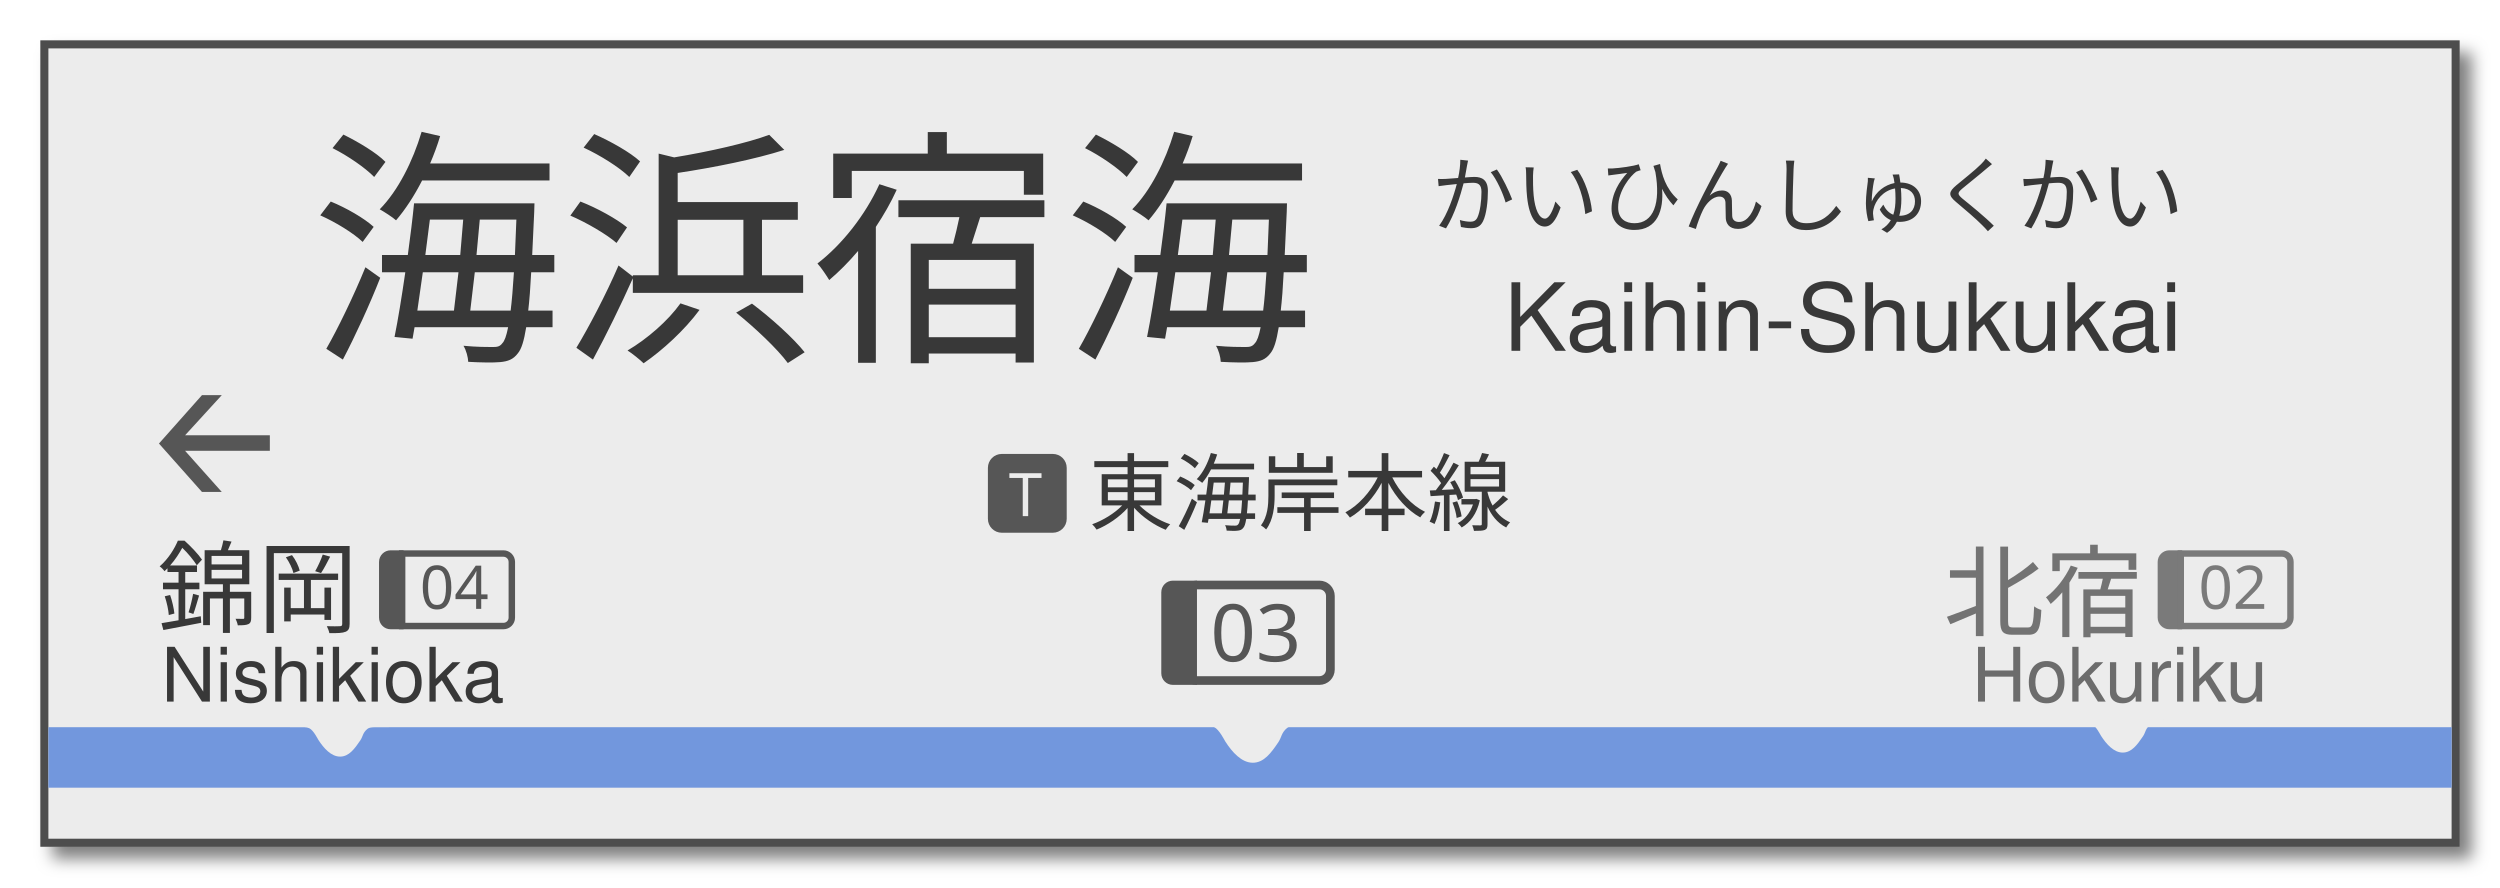
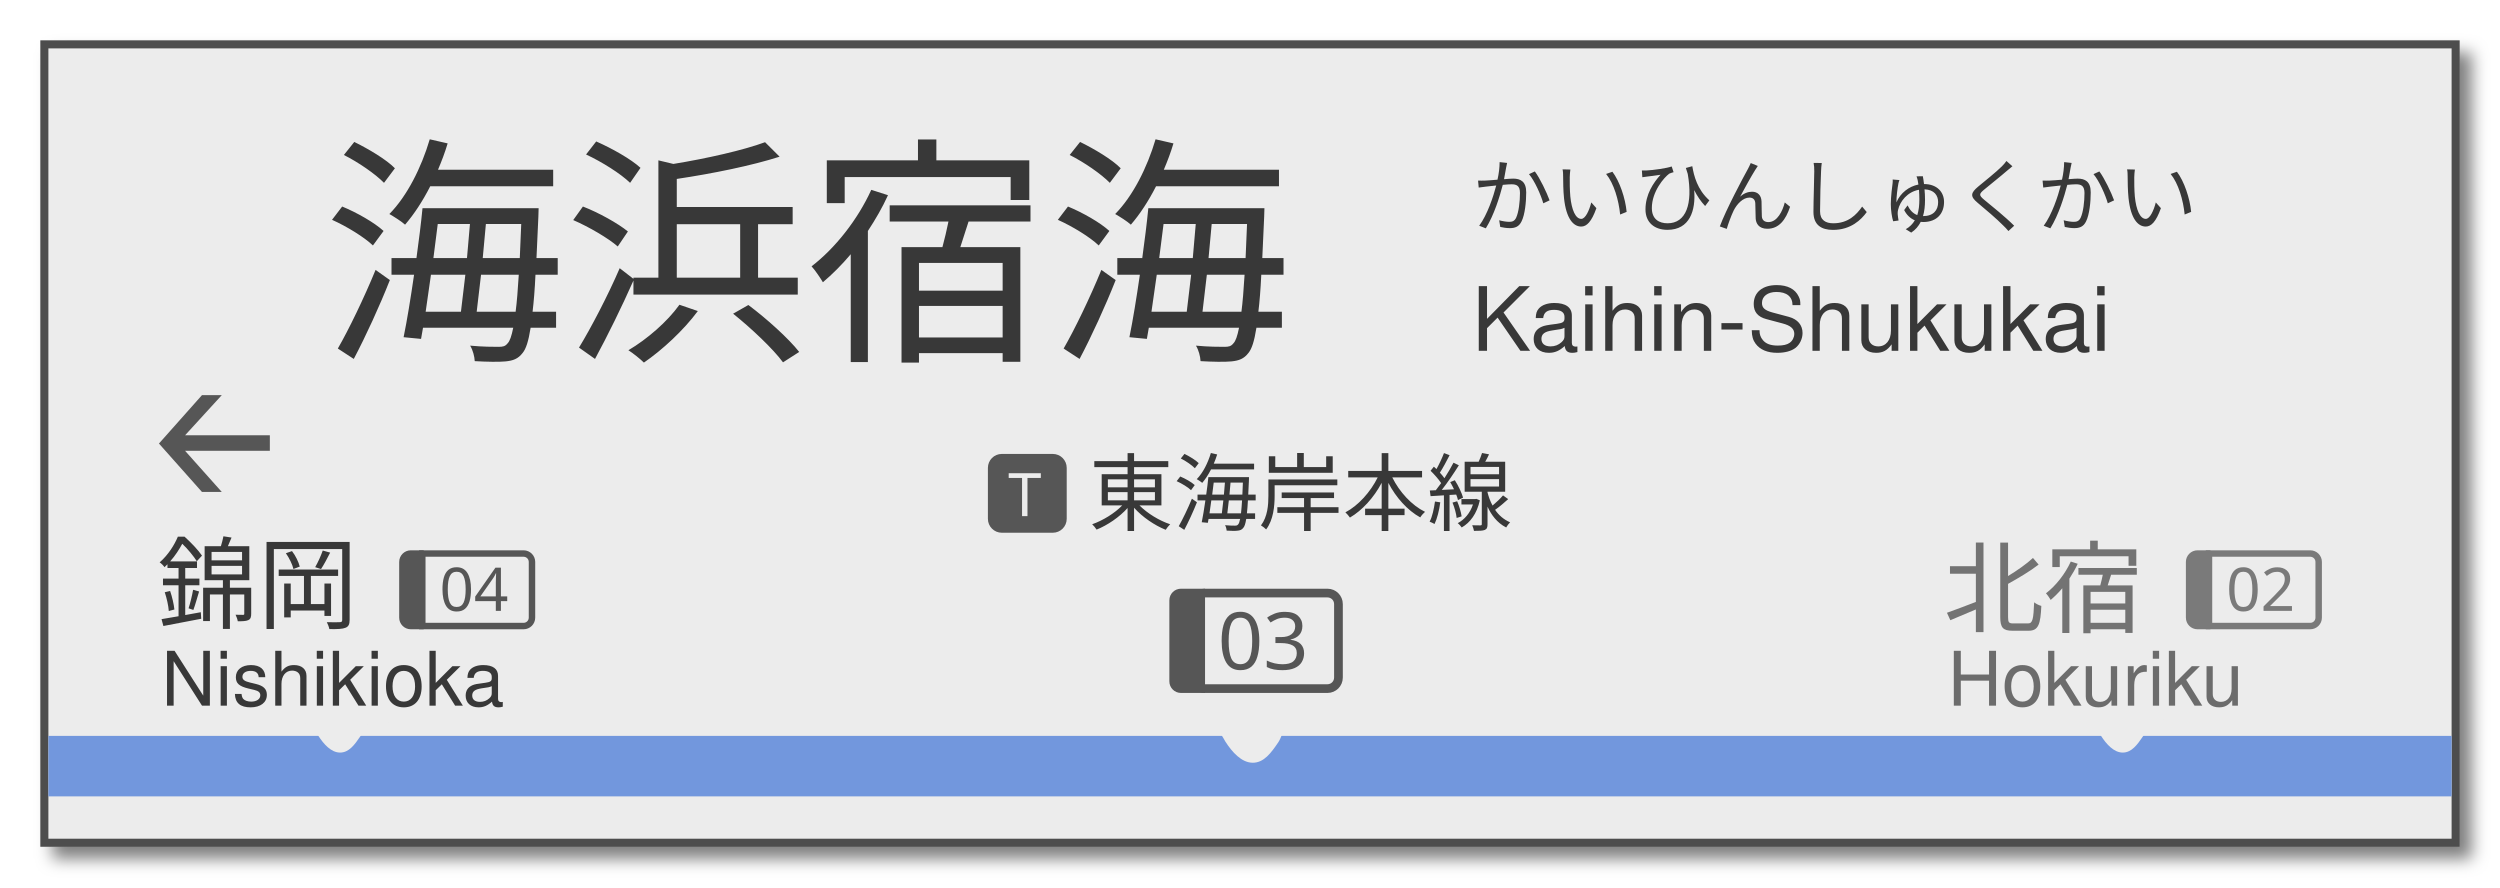
<svg xmlns="http://www.w3.org/2000/svg" width="620px" height="220px" viewBox="0 0 620 220" version="1.1">
  <defs>
    <filter x="-2.2%" y="-6.8%" width="104.5%" height="113.5%" filterUnits="objectBoundingBox" id="filter-1">
      <feOffset dx="3" dy="3" in="SourceAlpha" result="shadowOffsetOuter1" />
      <feGaussianBlur stdDeviation="2" in="shadowOffsetOuter1" result="shadowBlurOuter1" />
      <feColorMatrix values="0 0 0 0 0   0 0 0 0 0   0 0 0 0 0  0 0 0 0.5 0" type="matrix" in="shadowBlurOuter1" result="shadowMatrixOuter1" />
      <feMerge>
        <feMergeNode in="shadowMatrixOuter1" />
        <feMergeNode in="SourceGraphic" />
      </feMerge>
    </filter>
  </defs>
  <g id="页面-1" stroke="none" stroke-width="1" fill="none" fill-rule="evenodd">
    <g id="Output" filter="url(#filter-1)" transform="translate(10, 10)">
      <rect id="background" stroke="#4D4D4D" stroke-width="2" fill="#ECECEC" x="1" y="1" width="598" height="198" />
-       <g id="Main" transform="translate(67, 15)" fill="#383838" font-weight="normal">
-         <text id="staNameEnglish" font-family="Helvetica" font-size="23.328">
-           <tspan x="296" y="62">Kaihin-Shukukai</tspan>
+       <g id="Main" transform="translate(65, 15)" fill="#383838" font-weight="normal">
+         <text id="staNameEnglish" font-family="Helvetica" font-size="22">
+           <tspan x="290" y="62">Kaihin-Shukukai</tspan>
        </text>
-         <text id="staNameKana" font-family=".PingFangSC-Regular, .PingFang SC" font-size="20.736">
-           <tspan x="278" y="31">かいひんしゅくかい</tspan>
+         <text id="staNameKana" font-family=".PingFangSC-Regular, .PingFang SC" font-size="20">
+           <tspan x="290" y="31">かいひんしゅくかい</tspan>
        </text>
-         <text id="staNameChinese" font-family=".PingFangSC-Regular, .PingFang SC" font-size="62.208">
-           <tspan x="0" y="60">海浜宿海</tspan>
+         <text id="staNameChinese" font-family=".PingFangSC-Regular, .PingFang SC" font-size="60">
+           <tspan x="5" y="60">海浜宿海</tspan>
        </text>
      </g>
-       <line x1="2" y1="177.846" x2="598.004" y2="177.846" id="line" stroke="#7297DD" stroke-width="15" />
+       <line x1="2" y1="180" x2="598" y2="180" id="line" stroke="#7297DD" stroke-width="15" />
      <g id="Right" transform="translate(472, 120)">
        <text id="rightStaNameChinese" font-family="PingFangSC-Regular, PingFang SC" font-size="24.883" font-weight="normal" fill="#737373">
-           <tspan x="0" y="26">北宿</tspan>
+           <tspan x="0" y="25">北宿</tspan>
        </text>
-         <g id="icon" transform="translate(53.1, 5)">
+         <g id="icon" transform="translate(60.1, 5)">
          <path d="M5.508,2.052 L5.508,20.484 L2.88,20.484 C2.244,20.484 1.668,20.226 1.251,19.809 C0.834,19.392 0.576,18.816 0.576,18.18 L0.576,18.18 L0.576,4.356 C0.576,3.72 0.834,3.144 1.251,2.727 C1.668,2.31 2.244,2.052 2.88,2.052 L2.88,2.052 L5.508,2.052 Z" id="rec1" stroke="#7A7A7A" stroke-width="1.152" fill="#7A7A7A" />
          <path d="M30.852,2.276 C31.426,2.276 31.946,2.509 32.323,2.885 C32.699,3.262 32.932,3.782 32.932,4.356 L32.932,4.356 L32.932,18.18 C32.932,18.754 32.699,19.274 32.323,19.651 C31.946,20.027 31.426,20.26 30.852,20.26 L30.852,20.26 L5.732,20.26 L5.732,2.276 Z" id="rec2" stroke="#7A7A7A" stroke-width="1.6" />
          <text id="rightStaNumber" font-family="PingFangSC-Medium, PingFang SC" font-size="14.93" font-weight="400" fill="#7A7A7A">
-             <tspan x="10.116" y="16">02</tspan>
+             <tspan x="10" y="16.5">02</tspan>
          </text>
        </g>
        <path d="M44.44,56.638 C46.65,56.638 48.048,54.684 49.44,52.638 C50.148,51.598 50.007,50.752 51.243,49.753 C51.606,49.46 52.235,49.313 53.128,49.313 L56.576,49.313 C49.372,46.438 45.27,45 44.269,45 C43.304,45 39.214,46.438 32,49.313 L35.593,49.313 C36.029,49.326 36.443,49.43 36.834,49.622 C37.85,50.123 38.871,52.205 39.05,52.484 C40.379,54.546 42.231,56.638 44.44,56.638 Z" id="rightEpli" fill="#ECECEC" />
        <text id="rightStaNameEnglish" font-family="Helvetica" font-size="18.662" font-weight="normal" fill="#6C6C6C">
-           <tspan x="7" y="44">Hokuriku</tspan>
+           <tspan x="1" y="45">Hokuriku</tspan>
        </text>
      </g>
-       <g id="Left" transform="translate(29, 121)">
-         <g id="icon" transform="translate(55, 4)">
+       <g id="Left" transform="translate(29, 120)">
+         <g id="icon" transform="translate(60, 5)">
          <path d="M5.508,2.052 L5.508,20.484 L2.88,20.484 C2.244,20.484 1.668,20.226 1.251,19.809 C0.834,19.392 0.576,18.816 0.576,18.18 L0.576,18.18 L0.576,4.356 C0.576,3.72 0.834,3.144 1.251,2.727 C1.668,2.31 2.244,2.052 2.88,2.052 L2.88,2.052 L5.508,2.052 Z" id="rec1" stroke="#565656" stroke-width="1.152" fill="#565656" />
          <path d="M30.852,2.276 C31.426,2.276 31.946,2.509 32.323,2.885 C32.699,3.262 32.932,3.782 32.932,4.356 L32.932,4.356 L32.932,18.18 C32.932,18.754 32.699,19.274 32.323,19.651 C31.946,20.027 31.426,20.26 30.852,20.26 L30.852,20.26 L5.732,20.26 L5.732,2.276 Z" id="rec2" stroke="#565656" stroke-width="1.6" />
          <text id="leftStaNumber" font-family="PingFangSC-Medium, PingFang SC" font-size="14.93" font-weight="400" fill="#565656">
-             <tspan x="10.116" y="16">04</tspan>
+             <tspan x="10" y="16.5">04</tspan>
          </text>
        </g>
        <path d="M45.341,56.638 C47.55,56.638 48.948,54.684 50.341,52.638 C51.048,51.598 50.907,50.752 52.144,49.753 C52.507,49.46 53.135,49.313 54.028,49.313 L57.476,49.313 C50.273,46.438 46.17,45 45.169,45 C44.204,45 40.114,46.438 32.9,49.313 L36.493,49.313 C36.929,49.326 37.343,49.43 37.734,49.622 C38.751,50.123 39.771,52.205 39.951,52.484 C41.279,54.546 43.131,56.638 45.341,56.638 Z" id="leftEpli" fill="#ECECEC" />
        <text id="leftStaNameChinese" font-family=".PingFangSC-Regular, .PingFang SC" font-size="24.883" font-weight="normal" fill="#383838">
          <tspan x="0" y="24">錦岡</tspan>
          <tspan x="50.413" y="24" font-family=".AppleSystemUIFont" />
        </text>
        <text id="leftStaNameEnglish" font-family="Helvetica" font-size="18.662" font-weight="normal" fill="#383838">
-           <tspan x="1" y="43">Nishikioka</tspan>
+           <tspan x="1" y="45">Nishikioka</tspan>
        </text>
      </g>
      <g id="Middle" transform="translate(235, 100)">
-         <g id="icon" transform="translate(43, 33)">
+         <g id="icon" transform="translate(45, 35)">
          <path d="M39.214,2.08 C39.966,2.08 40.646,2.385 41.139,2.877 C41.631,3.37 41.936,4.05 41.936,4.802 L41.936,4.802 L41.936,23.049 C41.936,23.801 41.631,24.481 41.139,24.974 C40.646,25.466 39.966,25.771 39.214,25.771 L39.214,25.771 L8.802,25.771 C8.05,25.771 7.37,25.466 6.877,24.974 C6.385,24.481 6.08,23.801 6.08,23.049 L6.08,23.049 L6.08,4.802 C6.08,4.05 6.385,3.37 6.877,2.877 C7.37,2.385 8.05,2.08 8.802,2.08 L8.802,2.08 Z" id="rec2" stroke="#565656" stroke-width="2.16" />
          <text id="middleStaNumber" font-family="PingFangSC-Medium, PingFang SC" font-size="19.707" font-weight="400" fill="#565656">
-             <tspan x="12.173" y="21">03</tspan>
+             <tspan x="12" y="21">03</tspan>
          </text>
          <path d="M7.77,2.08 L7.77,25.77 L2.874,25.77 C2.379,25.77 1.93,25.569 1.605,25.245 C1.281,24.92 1.08,24.471 1.08,23.976 L1.08,23.976 L1.08,3.874 C1.08,3.379 1.281,2.93 1.605,2.605 C1.93,2.281 2.379,2.08 2.874,2.08 L2.874,2.08 L7.77,2.08 Z" id="rec1" stroke="#565656" stroke-width="2.16" fill="#565656" />
        </g>
        <g id="lineIcon" transform="translate(0, 2)">
          <rect id="rec" stroke="#565656" stroke-width="1.15" fill="#565656" x="0.575" y="1.15" width="18.394" height="18.394" rx="2.874" />
          <text id="lineAbbr" font-family="PingFangSC-Regular, PingFang SC" font-size="14.899" font-weight="normal" fill="#ECECEC">
-             <tspan x="5.173" y="16">T</tspan>
+             <tspan x="5" y="16">T</tspan>
          </text>
        </g>
        <path d="M65.692,79.159 C68.479,79.159 70.243,76.694 72,74.113 C72.892,72.802 72.714,71.734 74.274,70.474 C74.732,70.104 75.524,69.919 76.651,69.919 L81,69.919 C71.914,66.292 66.739,64.479 65.476,64.479 C64.259,64.479 59.1,66.292 50,69.919 L54.532,69.919 C55.082,69.936 55.604,70.066 56.098,70.309 C57.38,70.941 58.667,73.568 58.894,73.919 C60.569,76.52 62.906,79.159 65.692,79.159 Z" id="middleEpli" fill="#ECECEC" />
        <text id="lineName" font-family=".PingFangSC-Regular, .PingFang SC" font-size="21" font-weight="normal" fill="#383838">
          <tspan x="25" y="20">東海岸本線</tspan>
        </text>
      </g>
      <polygon id="Toward" fill="#565656" points="40.084 88 44.998 88 35.902 97.947 56.922 97.947 56.922 101.806 35.902 101.806 44.998 112 40.084 112 29.42 100" />
    </g>
  </g>
</svg>
